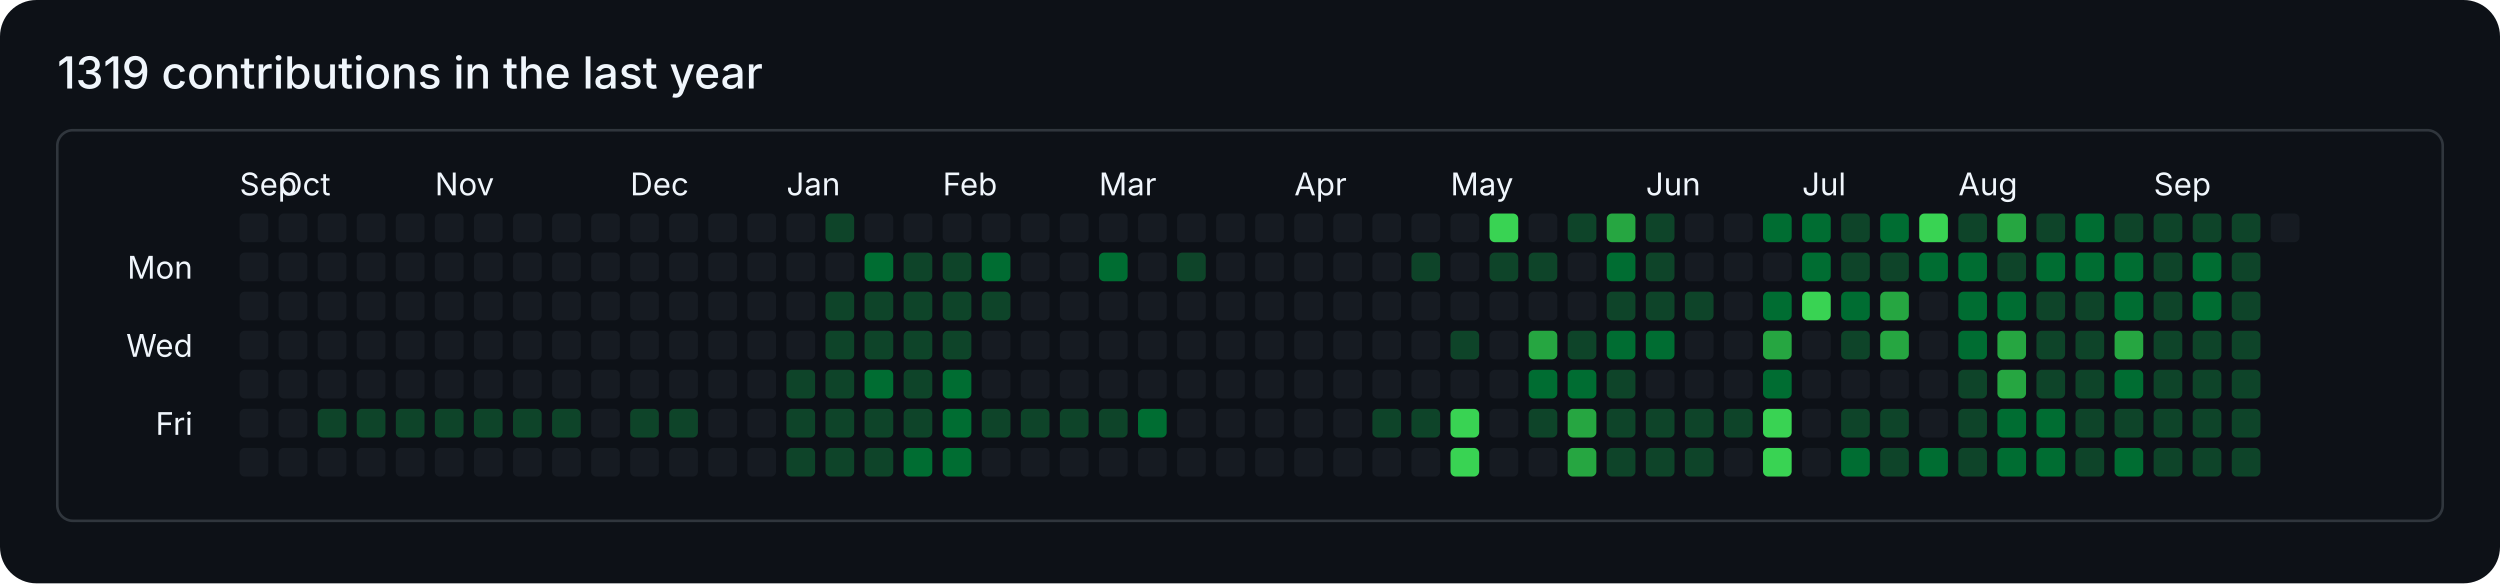
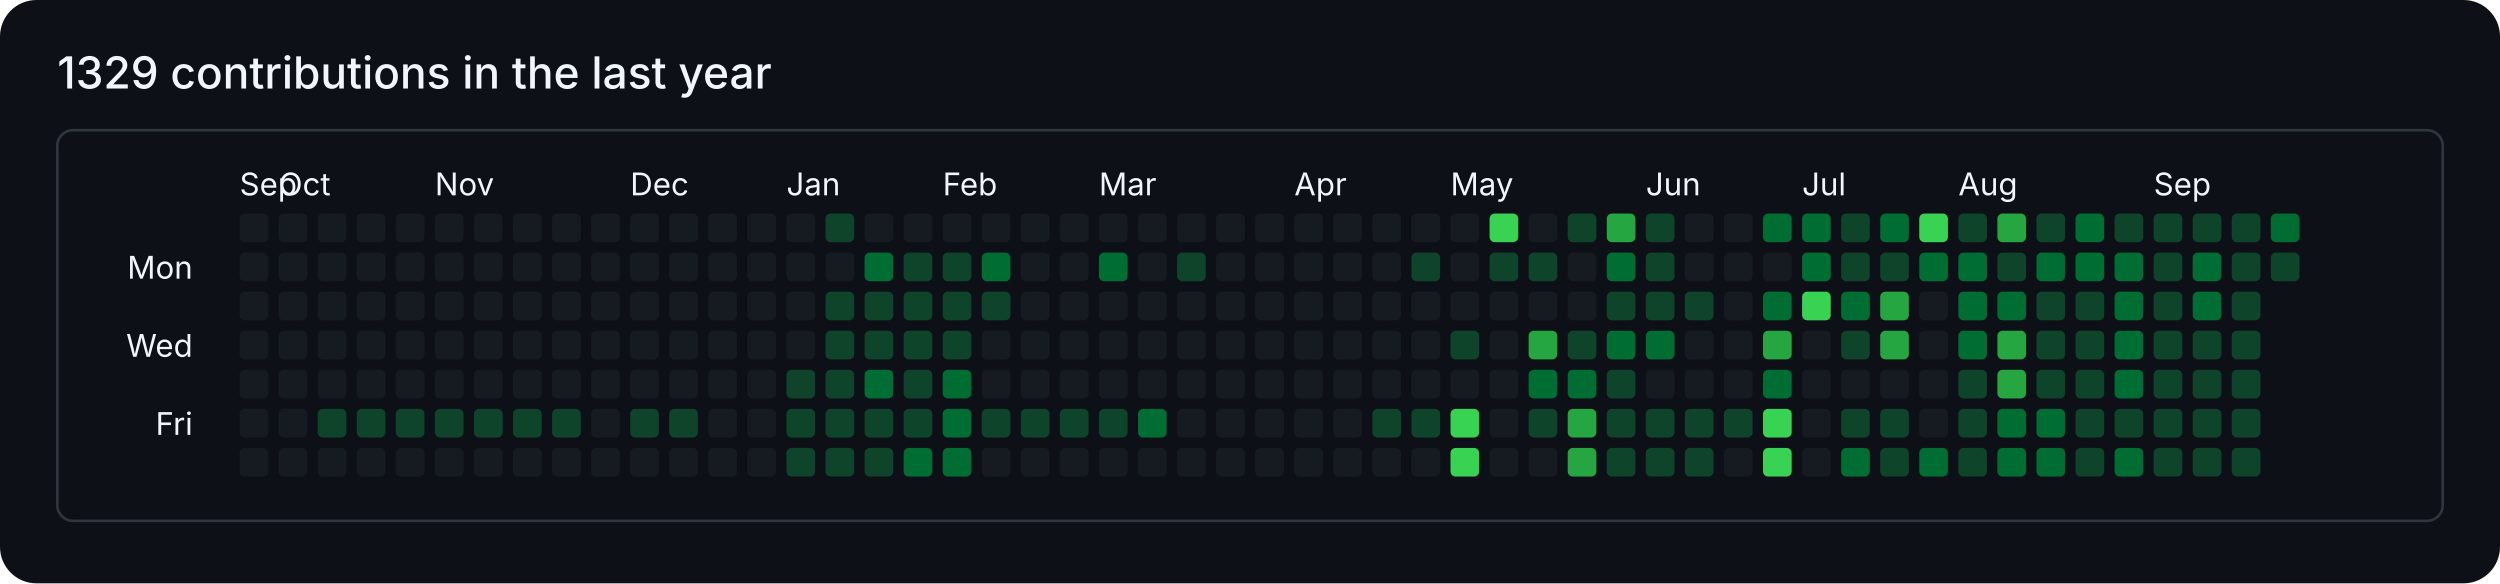
<svg xmlns="http://www.w3.org/2000/svg" width="1200" height="280" viewBox="0 0 960 224" fill="none" role="img" aria-label="AleksZyro GitHub contribution calendar">
  <style>
    .title { font: 500 17px -apple-system, BlinkMacSystemFont, 'Segoe UI', sans-serif; fill: #f0f6fc; }
    .month-label, .weekday-label, .legend, .hint { font: 400 12px -apple-system, BlinkMacSystemFont, 'Segoe UI', sans-serif; fill: #f0f6fc; }
    .hint, .legend-muted { fill: #8b949e; }
    .day-cell { shape-rendering: geometricPrecision; }
  </style>
  <rect width="960" height="224" rx="14" fill="#0d1117" />
-   <text x="22" y="34" class="title">1319 contributions in the last year</text>
+   <text x="22" y="34" class="title">1329 contributions in the last year</text>
  <rect x="22" y="50" width="916" height="150" rx="6" fill="none" stroke="#30363d" />
  <text x="92" y="75" class="month-label">Sep</text>
  <text x="107" y="75" class="month-label">Oct</text>
  <text x="167" y="75" class="month-label">Nov</text>
  <text x="242" y="75" class="month-label">Dec</text>
  <text x="302" y="75" class="month-label">Jan</text>
  <text x="362" y="75" class="month-label">Feb</text>
  <text x="422" y="75" class="month-label">Mar</text>
  <text x="497" y="75" class="month-label">Apr</text>
  <text x="557" y="75" class="month-label">May</text>
  <text x="632" y="75" class="month-label">Jun</text>
  <text x="692" y="75" class="month-label">Jul</text>
  <text x="752" y="75" class="month-label">Aug</text>
  <text x="827" y="75" class="month-label">Sep</text>
  <text x="74" y="107" class="weekday-label" text-anchor="end">Mon</text>
  <text x="74" y="137" class="weekday-label" text-anchor="end">Wed</text>
  <text x="74" y="167" class="weekday-label" text-anchor="end">Fri</text>
  <rect class="day-cell" x="92" y="82" width="11" height="11" rx="2" fill="#161b22" />
  <rect class="day-cell" x="92" y="97" width="11" height="11" rx="2" fill="#161b22" />
  <rect class="day-cell" x="92" y="112" width="11" height="11" rx="2" fill="#161b22" />
  <rect class="day-cell" x="92" y="127" width="11" height="11" rx="2" fill="#161b22" />
  <rect class="day-cell" x="92" y="142" width="11" height="11" rx="2" fill="#161b22" />
  <rect class="day-cell" x="92" y="157" width="11" height="11" rx="2" fill="#161b22" />
  <rect class="day-cell" x="92" y="172" width="11" height="11" rx="2" fill="#161b22" />
  <rect class="day-cell" x="107" y="82" width="11" height="11" rx="2" fill="#161b22" />
  <rect class="day-cell" x="107" y="97" width="11" height="11" rx="2" fill="#161b22" />
  <rect class="day-cell" x="107" y="112" width="11" height="11" rx="2" fill="#161b22" />
  <rect class="day-cell" x="107" y="127" width="11" height="11" rx="2" fill="#161b22" />
  <rect class="day-cell" x="107" y="142" width="11" height="11" rx="2" fill="#161b22" />
  <rect class="day-cell" x="107" y="157" width="11" height="11" rx="2" fill="#161b22" />
  <rect class="day-cell" x="107" y="172" width="11" height="11" rx="2" fill="#161b22" />
  <rect class="day-cell" x="122" y="82" width="11" height="11" rx="2" fill="#161b22" />
  <rect class="day-cell" x="122" y="97" width="11" height="11" rx="2" fill="#161b22" />
  <rect class="day-cell" x="122" y="112" width="11" height="11" rx="2" fill="#161b22" />
  <rect class="day-cell" x="122" y="127" width="11" height="11" rx="2" fill="#161b22" />
  <rect class="day-cell" x="122" y="142" width="11" height="11" rx="2" fill="#161b22" />
  <rect class="day-cell" x="122" y="157" width="11" height="11" rx="2" fill="#0e4429" />
  <rect class="day-cell" x="122" y="172" width="11" height="11" rx="2" fill="#161b22" />
  <rect class="day-cell" x="137" y="82" width="11" height="11" rx="2" fill="#161b22" />
  <rect class="day-cell" x="137" y="97" width="11" height="11" rx="2" fill="#161b22" />
  <rect class="day-cell" x="137" y="112" width="11" height="11" rx="2" fill="#161b22" />
  <rect class="day-cell" x="137" y="127" width="11" height="11" rx="2" fill="#161b22" />
  <rect class="day-cell" x="137" y="142" width="11" height="11" rx="2" fill="#161b22" />
  <rect class="day-cell" x="137" y="157" width="11" height="11" rx="2" fill="#0e4429" />
  <rect class="day-cell" x="137" y="172" width="11" height="11" rx="2" fill="#161b22" />
  <rect class="day-cell" x="152" y="82" width="11" height="11" rx="2" fill="#161b22" />
  <rect class="day-cell" x="152" y="97" width="11" height="11" rx="2" fill="#161b22" />
  <rect class="day-cell" x="152" y="112" width="11" height="11" rx="2" fill="#161b22" />
  <rect class="day-cell" x="152" y="127" width="11" height="11" rx="2" fill="#161b22" />
  <rect class="day-cell" x="152" y="142" width="11" height="11" rx="2" fill="#161b22" />
  <rect class="day-cell" x="152" y="157" width="11" height="11" rx="2" fill="#0e4429" />
  <rect class="day-cell" x="152" y="172" width="11" height="11" rx="2" fill="#161b22" />
  <rect class="day-cell" x="167" y="82" width="11" height="11" rx="2" fill="#161b22" />
  <rect class="day-cell" x="167" y="97" width="11" height="11" rx="2" fill="#161b22" />
  <rect class="day-cell" x="167" y="112" width="11" height="11" rx="2" fill="#161b22" />
  <rect class="day-cell" x="167" y="127" width="11" height="11" rx="2" fill="#161b22" />
  <rect class="day-cell" x="167" y="142" width="11" height="11" rx="2" fill="#161b22" />
  <rect class="day-cell" x="167" y="157" width="11" height="11" rx="2" fill="#0e4429" />
  <rect class="day-cell" x="167" y="172" width="11" height="11" rx="2" fill="#161b22" />
  <rect class="day-cell" x="182" y="82" width="11" height="11" rx="2" fill="#161b22" />
  <rect class="day-cell" x="182" y="97" width="11" height="11" rx="2" fill="#161b22" />
  <rect class="day-cell" x="182" y="112" width="11" height="11" rx="2" fill="#161b22" />
  <rect class="day-cell" x="182" y="127" width="11" height="11" rx="2" fill="#161b22" />
  <rect class="day-cell" x="182" y="142" width="11" height="11" rx="2" fill="#161b22" />
  <rect class="day-cell" x="182" y="157" width="11" height="11" rx="2" fill="#0e4429" />
  <rect class="day-cell" x="182" y="172" width="11" height="11" rx="2" fill="#161b22" />
  <rect class="day-cell" x="197" y="82" width="11" height="11" rx="2" fill="#161b22" />
  <rect class="day-cell" x="197" y="97" width="11" height="11" rx="2" fill="#161b22" />
  <rect class="day-cell" x="197" y="112" width="11" height="11" rx="2" fill="#161b22" />
  <rect class="day-cell" x="197" y="127" width="11" height="11" rx="2" fill="#161b22" />
  <rect class="day-cell" x="197" y="142" width="11" height="11" rx="2" fill="#161b22" />
  <rect class="day-cell" x="197" y="157" width="11" height="11" rx="2" fill="#0e4429" />
  <rect class="day-cell" x="197" y="172" width="11" height="11" rx="2" fill="#161b22" />
  <rect class="day-cell" x="212" y="82" width="11" height="11" rx="2" fill="#161b22" />
  <rect class="day-cell" x="212" y="97" width="11" height="11" rx="2" fill="#161b22" />
  <rect class="day-cell" x="212" y="112" width="11" height="11" rx="2" fill="#161b22" />
  <rect class="day-cell" x="212" y="127" width="11" height="11" rx="2" fill="#161b22" />
  <rect class="day-cell" x="212" y="142" width="11" height="11" rx="2" fill="#161b22" />
  <rect class="day-cell" x="212" y="157" width="11" height="11" rx="2" fill="#0e4429" />
  <rect class="day-cell" x="212" y="172" width="11" height="11" rx="2" fill="#161b22" />
  <rect class="day-cell" x="227" y="82" width="11" height="11" rx="2" fill="#161b22" />
  <rect class="day-cell" x="227" y="97" width="11" height="11" rx="2" fill="#161b22" />
  <rect class="day-cell" x="227" y="112" width="11" height="11" rx="2" fill="#161b22" />
  <rect class="day-cell" x="227" y="127" width="11" height="11" rx="2" fill="#161b22" />
  <rect class="day-cell" x="227" y="142" width="11" height="11" rx="2" fill="#161b22" />
  <rect class="day-cell" x="227" y="157" width="11" height="11" rx="2" fill="#161b22" />
  <rect class="day-cell" x="227" y="172" width="11" height="11" rx="2" fill="#161b22" />
  <rect class="day-cell" x="242" y="82" width="11" height="11" rx="2" fill="#161b22" />
  <rect class="day-cell" x="242" y="97" width="11" height="11" rx="2" fill="#161b22" />
  <rect class="day-cell" x="242" y="112" width="11" height="11" rx="2" fill="#161b22" />
  <rect class="day-cell" x="242" y="127" width="11" height="11" rx="2" fill="#161b22" />
  <rect class="day-cell" x="242" y="142" width="11" height="11" rx="2" fill="#161b22" />
  <rect class="day-cell" x="242" y="157" width="11" height="11" rx="2" fill="#0e4429" />
  <rect class="day-cell" x="242" y="172" width="11" height="11" rx="2" fill="#161b22" />
  <rect class="day-cell" x="257" y="82" width="11" height="11" rx="2" fill="#161b22" />
  <rect class="day-cell" x="257" y="97" width="11" height="11" rx="2" fill="#161b22" />
  <rect class="day-cell" x="257" y="112" width="11" height="11" rx="2" fill="#161b22" />
  <rect class="day-cell" x="257" y="127" width="11" height="11" rx="2" fill="#161b22" />
  <rect class="day-cell" x="257" y="142" width="11" height="11" rx="2" fill="#161b22" />
  <rect class="day-cell" x="257" y="157" width="11" height="11" rx="2" fill="#0e4429" />
  <rect class="day-cell" x="257" y="172" width="11" height="11" rx="2" fill="#161b22" />
  <rect class="day-cell" x="272" y="82" width="11" height="11" rx="2" fill="#161b22" />
  <rect class="day-cell" x="272" y="97" width="11" height="11" rx="2" fill="#161b22" />
  <rect class="day-cell" x="272" y="112" width="11" height="11" rx="2" fill="#161b22" />
  <rect class="day-cell" x="272" y="127" width="11" height="11" rx="2" fill="#161b22" />
  <rect class="day-cell" x="272" y="142" width="11" height="11" rx="2" fill="#161b22" />
  <rect class="day-cell" x="272" y="157" width="11" height="11" rx="2" fill="#161b22" />
  <rect class="day-cell" x="272" y="172" width="11" height="11" rx="2" fill="#161b22" />
  <rect class="day-cell" x="287" y="82" width="11" height="11" rx="2" fill="#161b22" />
  <rect class="day-cell" x="287" y="97" width="11" height="11" rx="2" fill="#161b22" />
  <rect class="day-cell" x="287" y="112" width="11" height="11" rx="2" fill="#161b22" />
  <rect class="day-cell" x="287" y="127" width="11" height="11" rx="2" fill="#161b22" />
  <rect class="day-cell" x="287" y="142" width="11" height="11" rx="2" fill="#161b22" />
  <rect class="day-cell" x="287" y="157" width="11" height="11" rx="2" fill="#161b22" />
  <rect class="day-cell" x="287" y="172" width="11" height="11" rx="2" fill="#161b22" />
  <rect class="day-cell" x="302" y="82" width="11" height="11" rx="2" fill="#161b22" />
  <rect class="day-cell" x="302" y="97" width="11" height="11" rx="2" fill="#161b22" />
  <rect class="day-cell" x="302" y="112" width="11" height="11" rx="2" fill="#161b22" />
  <rect class="day-cell" x="302" y="127" width="11" height="11" rx="2" fill="#161b22" />
  <rect class="day-cell" x="302" y="142" width="11" height="11" rx="2" fill="#0e4429" />
  <rect class="day-cell" x="302" y="157" width="11" height="11" rx="2" fill="#0e4429" />
  <rect class="day-cell" x="302" y="172" width="11" height="11" rx="2" fill="#0e4429" />
  <rect class="day-cell" x="317" y="82" width="11" height="11" rx="2" fill="#0e4429" />
  <rect class="day-cell" x="317" y="97" width="11" height="11" rx="2" fill="#161b22" />
  <rect class="day-cell" x="317" y="112" width="11" height="11" rx="2" fill="#0e4429" />
  <rect class="day-cell" x="317" y="127" width="11" height="11" rx="2" fill="#0e4429" />
  <rect class="day-cell" x="317" y="142" width="11" height="11" rx="2" fill="#0e4429" />
  <rect class="day-cell" x="317" y="157" width="11" height="11" rx="2" fill="#0e4429" />
  <rect class="day-cell" x="317" y="172" width="11" height="11" rx="2" fill="#0e4429" />
  <rect class="day-cell" x="332" y="82" width="11" height="11" rx="2" fill="#161b22" />
  <rect class="day-cell" x="332" y="97" width="11" height="11" rx="2" fill="#006d32" />
  <rect class="day-cell" x="332" y="112" width="11" height="11" rx="2" fill="#0e4429" />
  <rect class="day-cell" x="332" y="127" width="11" height="11" rx="2" fill="#0e4429" />
  <rect class="day-cell" x="332" y="142" width="11" height="11" rx="2" fill="#006d32" />
  <rect class="day-cell" x="332" y="157" width="11" height="11" rx="2" fill="#0e4429" />
  <rect class="day-cell" x="332" y="172" width="11" height="11" rx="2" fill="#0e4429" />
  <rect class="day-cell" x="347" y="82" width="11" height="11" rx="2" fill="#161b22" />
  <rect class="day-cell" x="347" y="97" width="11" height="11" rx="2" fill="#0e4429" />
  <rect class="day-cell" x="347" y="112" width="11" height="11" rx="2" fill="#0e4429" />
  <rect class="day-cell" x="347" y="127" width="11" height="11" rx="2" fill="#0e4429" />
  <rect class="day-cell" x="347" y="142" width="11" height="11" rx="2" fill="#0e4429" />
  <rect class="day-cell" x="347" y="157" width="11" height="11" rx="2" fill="#0e4429" />
  <rect class="day-cell" x="347" y="172" width="11" height="11" rx="2" fill="#006d32" />
  <rect class="day-cell" x="362" y="82" width="11" height="11" rx="2" fill="#161b22" />
  <rect class="day-cell" x="362" y="97" width="11" height="11" rx="2" fill="#0e4429" />
  <rect class="day-cell" x="362" y="112" width="11" height="11" rx="2" fill="#0e4429" />
  <rect class="day-cell" x="362" y="127" width="11" height="11" rx="2" fill="#0e4429" />
  <rect class="day-cell" x="362" y="142" width="11" height="11" rx="2" fill="#006d32" />
  <rect class="day-cell" x="362" y="157" width="11" height="11" rx="2" fill="#006d32" />
  <rect class="day-cell" x="362" y="172" width="11" height="11" rx="2" fill="#006d32" />
  <rect class="day-cell" x="377" y="82" width="11" height="11" rx="2" fill="#161b22" />
  <rect class="day-cell" x="377" y="97" width="11" height="11" rx="2" fill="#006d32" />
  <rect class="day-cell" x="377" y="112" width="11" height="11" rx="2" fill="#0e4429" />
  <rect class="day-cell" x="377" y="127" width="11" height="11" rx="2" fill="#161b22" />
  <rect class="day-cell" x="377" y="142" width="11" height="11" rx="2" fill="#161b22" />
  <rect class="day-cell" x="377" y="157" width="11" height="11" rx="2" fill="#0e4429" />
  <rect class="day-cell" x="377" y="172" width="11" height="11" rx="2" fill="#161b22" />
  <rect class="day-cell" x="392" y="82" width="11" height="11" rx="2" fill="#161b22" />
  <rect class="day-cell" x="392" y="97" width="11" height="11" rx="2" fill="#161b22" />
  <rect class="day-cell" x="392" y="112" width="11" height="11" rx="2" fill="#161b22" />
  <rect class="day-cell" x="392" y="127" width="11" height="11" rx="2" fill="#161b22" />
  <rect class="day-cell" x="392" y="142" width="11" height="11" rx="2" fill="#161b22" />
  <rect class="day-cell" x="392" y="157" width="11" height="11" rx="2" fill="#0e4429" />
  <rect class="day-cell" x="392" y="172" width="11" height="11" rx="2" fill="#161b22" />
  <rect class="day-cell" x="407" y="82" width="11" height="11" rx="2" fill="#161b22" />
  <rect class="day-cell" x="407" y="97" width="11" height="11" rx="2" fill="#161b22" />
  <rect class="day-cell" x="407" y="112" width="11" height="11" rx="2" fill="#161b22" />
  <rect class="day-cell" x="407" y="127" width="11" height="11" rx="2" fill="#161b22" />
  <rect class="day-cell" x="407" y="142" width="11" height="11" rx="2" fill="#161b22" />
  <rect class="day-cell" x="407" y="157" width="11" height="11" rx="2" fill="#0e4429" />
  <rect class="day-cell" x="407" y="172" width="11" height="11" rx="2" fill="#161b22" />
  <rect class="day-cell" x="422" y="82" width="11" height="11" rx="2" fill="#161b22" />
  <rect class="day-cell" x="422" y="97" width="11" height="11" rx="2" fill="#006d32" />
  <rect class="day-cell" x="422" y="112" width="11" height="11" rx="2" fill="#161b22" />
  <rect class="day-cell" x="422" y="127" width="11" height="11" rx="2" fill="#161b22" />
  <rect class="day-cell" x="422" y="142" width="11" height="11" rx="2" fill="#161b22" />
  <rect class="day-cell" x="422" y="157" width="11" height="11" rx="2" fill="#0e4429" />
  <rect class="day-cell" x="422" y="172" width="11" height="11" rx="2" fill="#161b22" />
  <rect class="day-cell" x="437" y="82" width="11" height="11" rx="2" fill="#161b22" />
  <rect class="day-cell" x="437" y="97" width="11" height="11" rx="2" fill="#161b22" />
  <rect class="day-cell" x="437" y="112" width="11" height="11" rx="2" fill="#161b22" />
  <rect class="day-cell" x="437" y="127" width="11" height="11" rx="2" fill="#161b22" />
  <rect class="day-cell" x="437" y="142" width="11" height="11" rx="2" fill="#161b22" />
  <rect class="day-cell" x="437" y="157" width="11" height="11" rx="2" fill="#006d32" />
  <rect class="day-cell" x="437" y="172" width="11" height="11" rx="2" fill="#161b22" />
  <rect class="day-cell" x="452" y="82" width="11" height="11" rx="2" fill="#161b22" />
  <rect class="day-cell" x="452" y="97" width="11" height="11" rx="2" fill="#0e4429" />
  <rect class="day-cell" x="452" y="112" width="11" height="11" rx="2" fill="#161b22" />
  <rect class="day-cell" x="452" y="127" width="11" height="11" rx="2" fill="#161b22" />
  <rect class="day-cell" x="452" y="142" width="11" height="11" rx="2" fill="#161b22" />
  <rect class="day-cell" x="452" y="157" width="11" height="11" rx="2" fill="#161b22" />
  <rect class="day-cell" x="452" y="172" width="11" height="11" rx="2" fill="#161b22" />
  <rect class="day-cell" x="467" y="82" width="11" height="11" rx="2" fill="#161b22" />
  <rect class="day-cell" x="467" y="97" width="11" height="11" rx="2" fill="#161b22" />
  <rect class="day-cell" x="467" y="112" width="11" height="11" rx="2" fill="#161b22" />
  <rect class="day-cell" x="467" y="127" width="11" height="11" rx="2" fill="#161b22" />
  <rect class="day-cell" x="467" y="142" width="11" height="11" rx="2" fill="#161b22" />
  <rect class="day-cell" x="467" y="157" width="11" height="11" rx="2" fill="#161b22" />
  <rect class="day-cell" x="467" y="172" width="11" height="11" rx="2" fill="#161b22" />
  <rect class="day-cell" x="482" y="82" width="11" height="11" rx="2" fill="#161b22" />
  <rect class="day-cell" x="482" y="97" width="11" height="11" rx="2" fill="#161b22" />
  <rect class="day-cell" x="482" y="112" width="11" height="11" rx="2" fill="#161b22" />
  <rect class="day-cell" x="482" y="127" width="11" height="11" rx="2" fill="#161b22" />
  <rect class="day-cell" x="482" y="142" width="11" height="11" rx="2" fill="#161b22" />
  <rect class="day-cell" x="482" y="157" width="11" height="11" rx="2" fill="#161b22" />
  <rect class="day-cell" x="482" y="172" width="11" height="11" rx="2" fill="#161b22" />
  <rect class="day-cell" x="497" y="82" width="11" height="11" rx="2" fill="#161b22" />
  <rect class="day-cell" x="497" y="97" width="11" height="11" rx="2" fill="#161b22" />
  <rect class="day-cell" x="497" y="112" width="11" height="11" rx="2" fill="#161b22" />
  <rect class="day-cell" x="497" y="127" width="11" height="11" rx="2" fill="#161b22" />
  <rect class="day-cell" x="497" y="142" width="11" height="11" rx="2" fill="#161b22" />
  <rect class="day-cell" x="497" y="157" width="11" height="11" rx="2" fill="#161b22" />
  <rect class="day-cell" x="497" y="172" width="11" height="11" rx="2" fill="#161b22" />
  <rect class="day-cell" x="512" y="82" width="11" height="11" rx="2" fill="#161b22" />
  <rect class="day-cell" x="512" y="97" width="11" height="11" rx="2" fill="#161b22" />
  <rect class="day-cell" x="512" y="112" width="11" height="11" rx="2" fill="#161b22" />
  <rect class="day-cell" x="512" y="127" width="11" height="11" rx="2" fill="#161b22" />
  <rect class="day-cell" x="512" y="142" width="11" height="11" rx="2" fill="#161b22" />
  <rect class="day-cell" x="512" y="157" width="11" height="11" rx="2" fill="#161b22" />
  <rect class="day-cell" x="512" y="172" width="11" height="11" rx="2" fill="#161b22" />
  <rect class="day-cell" x="527" y="82" width="11" height="11" rx="2" fill="#161b22" />
  <rect class="day-cell" x="527" y="97" width="11" height="11" rx="2" fill="#161b22" />
  <rect class="day-cell" x="527" y="112" width="11" height="11" rx="2" fill="#161b22" />
  <rect class="day-cell" x="527" y="127" width="11" height="11" rx="2" fill="#161b22" />
  <rect class="day-cell" x="527" y="142" width="11" height="11" rx="2" fill="#161b22" />
  <rect class="day-cell" x="527" y="157" width="11" height="11" rx="2" fill="#0e4429" />
  <rect class="day-cell" x="527" y="172" width="11" height="11" rx="2" fill="#161b22" />
  <rect class="day-cell" x="542" y="82" width="11" height="11" rx="2" fill="#161b22" />
  <rect class="day-cell" x="542" y="97" width="11" height="11" rx="2" fill="#0e4429" />
  <rect class="day-cell" x="542" y="112" width="11" height="11" rx="2" fill="#161b22" />
  <rect class="day-cell" x="542" y="127" width="11" height="11" rx="2" fill="#161b22" />
  <rect class="day-cell" x="542" y="142" width="11" height="11" rx="2" fill="#161b22" />
  <rect class="day-cell" x="542" y="157" width="11" height="11" rx="2" fill="#0e4429" />
  <rect class="day-cell" x="542" y="172" width="11" height="11" rx="2" fill="#161b22" />
  <rect class="day-cell" x="557" y="82" width="11" height="11" rx="2" fill="#161b22" />
  <rect class="day-cell" x="557" y="97" width="11" height="11" rx="2" fill="#161b22" />
  <rect class="day-cell" x="557" y="112" width="11" height="11" rx="2" fill="#161b22" />
  <rect class="day-cell" x="557" y="127" width="11" height="11" rx="2" fill="#0e4429" />
  <rect class="day-cell" x="557" y="142" width="11" height="11" rx="2" fill="#161b22" />
  <rect class="day-cell" x="557" y="157" width="11" height="11" rx="2" fill="#39d353" />
  <rect class="day-cell" x="557" y="172" width="11" height="11" rx="2" fill="#39d353" />
  <rect class="day-cell" x="572" y="82" width="11" height="11" rx="2" fill="#39d353" />
  <rect class="day-cell" x="572" y="97" width="11" height="11" rx="2" fill="#0e4429" />
  <rect class="day-cell" x="572" y="112" width="11" height="11" rx="2" fill="#161b22" />
  <rect class="day-cell" x="572" y="127" width="11" height="11" rx="2" fill="#161b22" />
  <rect class="day-cell" x="572" y="142" width="11" height="11" rx="2" fill="#161b22" />
  <rect class="day-cell" x="572" y="157" width="11" height="11" rx="2" fill="#161b22" />
  <rect class="day-cell" x="572" y="172" width="11" height="11" rx="2" fill="#161b22" />
  <rect class="day-cell" x="587" y="82" width="11" height="11" rx="2" fill="#161b22" />
  <rect class="day-cell" x="587" y="97" width="11" height="11" rx="2" fill="#0e4429" />
  <rect class="day-cell" x="587" y="112" width="11" height="11" rx="2" fill="#161b22" />
  <rect class="day-cell" x="587" y="127" width="11" height="11" rx="2" fill="#26a641" />
  <rect class="day-cell" x="587" y="142" width="11" height="11" rx="2" fill="#006d32" />
  <rect class="day-cell" x="587" y="157" width="11" height="11" rx="2" fill="#0e4429" />
  <rect class="day-cell" x="587" y="172" width="11" height="11" rx="2" fill="#161b22" />
  <rect class="day-cell" x="602" y="82" width="11" height="11" rx="2" fill="#0e4429" />
  <rect class="day-cell" x="602" y="97" width="11" height="11" rx="2" fill="#161b22" />
  <rect class="day-cell" x="602" y="112" width="11" height="11" rx="2" fill="#161b22" />
  <rect class="day-cell" x="602" y="127" width="11" height="11" rx="2" fill="#0e4429" />
  <rect class="day-cell" x="602" y="142" width="11" height="11" rx="2" fill="#006d32" />
  <rect class="day-cell" x="602" y="157" width="11" height="11" rx="2" fill="#26a641" />
  <rect class="day-cell" x="602" y="172" width="11" height="11" rx="2" fill="#26a641" />
  <rect class="day-cell" x="617" y="82" width="11" height="11" rx="2" fill="#26a641" />
  <rect class="day-cell" x="617" y="97" width="11" height="11" rx="2" fill="#006d32" />
  <rect class="day-cell" x="617" y="112" width="11" height="11" rx="2" fill="#0e4429" />
  <rect class="day-cell" x="617" y="127" width="11" height="11" rx="2" fill="#006d32" />
  <rect class="day-cell" x="617" y="142" width="11" height="11" rx="2" fill="#0e4429" />
  <rect class="day-cell" x="617" y="157" width="11" height="11" rx="2" fill="#0e4429" />
  <rect class="day-cell" x="617" y="172" width="11" height="11" rx="2" fill="#0e4429" />
  <rect class="day-cell" x="632" y="82" width="11" height="11" rx="2" fill="#0e4429" />
  <rect class="day-cell" x="632" y="97" width="11" height="11" rx="2" fill="#0e4429" />
  <rect class="day-cell" x="632" y="112" width="11" height="11" rx="2" fill="#0e4429" />
  <rect class="day-cell" x="632" y="127" width="11" height="11" rx="2" fill="#006d32" />
  <rect class="day-cell" x="632" y="142" width="11" height="11" rx="2" fill="#161b22" />
  <rect class="day-cell" x="632" y="157" width="11" height="11" rx="2" fill="#0e4429" />
  <rect class="day-cell" x="632" y="172" width="11" height="11" rx="2" fill="#0e4429" />
  <rect class="day-cell" x="647" y="82" width="11" height="11" rx="2" fill="#161b22" />
  <rect class="day-cell" x="647" y="97" width="11" height="11" rx="2" fill="#161b22" />
  <rect class="day-cell" x="647" y="112" width="11" height="11" rx="2" fill="#0e4429" />
  <rect class="day-cell" x="647" y="127" width="11" height="11" rx="2" fill="#161b22" />
  <rect class="day-cell" x="647" y="142" width="11" height="11" rx="2" fill="#161b22" />
  <rect class="day-cell" x="647" y="157" width="11" height="11" rx="2" fill="#0e4429" />
  <rect class="day-cell" x="647" y="172" width="11" height="11" rx="2" fill="#0e4429" />
  <rect class="day-cell" x="662" y="82" width="11" height="11" rx="2" fill="#161b22" />
  <rect class="day-cell" x="662" y="97" width="11" height="11" rx="2" fill="#161b22" />
  <rect class="day-cell" x="662" y="112" width="11" height="11" rx="2" fill="#161b22" />
  <rect class="day-cell" x="662" y="127" width="11" height="11" rx="2" fill="#161b22" />
  <rect class="day-cell" x="662" y="142" width="11" height="11" rx="2" fill="#161b22" />
  <rect class="day-cell" x="662" y="157" width="11" height="11" rx="2" fill="#0e4429" />
  <rect class="day-cell" x="662" y="172" width="11" height="11" rx="2" fill="#161b22" />
  <rect class="day-cell" x="677" y="82" width="11" height="11" rx="2" fill="#006d32" />
  <rect class="day-cell" x="677" y="97" width="11" height="11" rx="2" fill="#161b22" />
  <rect class="day-cell" x="677" y="112" width="11" height="11" rx="2" fill="#006d32" />
  <rect class="day-cell" x="677" y="127" width="11" height="11" rx="2" fill="#26a641" />
  <rect class="day-cell" x="677" y="142" width="11" height="11" rx="2" fill="#006d32" />
  <rect class="day-cell" x="677" y="157" width="11" height="11" rx="2" fill="#39d353" />
  <rect class="day-cell" x="677" y="172" width="11" height="11" rx="2" fill="#39d353" />
  <rect class="day-cell" x="692" y="82" width="11" height="11" rx="2" fill="#006d32" />
  <rect class="day-cell" x="692" y="97" width="11" height="11" rx="2" fill="#006d32" />
  <rect class="day-cell" x="692" y="112" width="11" height="11" rx="2" fill="#39d353" />
  <rect class="day-cell" x="692" y="127" width="11" height="11" rx="2" fill="#161b22" />
  <rect class="day-cell" x="692" y="142" width="11" height="11" rx="2" fill="#161b22" />
  <rect class="day-cell" x="692" y="157" width="11" height="11" rx="2" fill="#161b22" />
  <rect class="day-cell" x="692" y="172" width="11" height="11" rx="2" fill="#161b22" />
  <rect class="day-cell" x="707" y="82" width="11" height="11" rx="2" fill="#0e4429" />
  <rect class="day-cell" x="707" y="97" width="11" height="11" rx="2" fill="#0e4429" />
  <rect class="day-cell" x="707" y="112" width="11" height="11" rx="2" fill="#006d32" />
  <rect class="day-cell" x="707" y="127" width="11" height="11" rx="2" fill="#0e4429" />
  <rect class="day-cell" x="707" y="142" width="11" height="11" rx="2" fill="#161b22" />
  <rect class="day-cell" x="707" y="157" width="11" height="11" rx="2" fill="#0e4429" />
  <rect class="day-cell" x="707" y="172" width="11" height="11" rx="2" fill="#006d32" />
  <rect class="day-cell" x="722" y="82" width="11" height="11" rx="2" fill="#006d32" />
  <rect class="day-cell" x="722" y="97" width="11" height="11" rx="2" fill="#0e4429" />
  <rect class="day-cell" x="722" y="112" width="11" height="11" rx="2" fill="#26a641" />
  <rect class="day-cell" x="722" y="127" width="11" height="11" rx="2" fill="#26a641" />
  <rect class="day-cell" x="722" y="142" width="11" height="11" rx="2" fill="#161b22" />
  <rect class="day-cell" x="722" y="157" width="11" height="11" rx="2" fill="#0e4429" />
  <rect class="day-cell" x="722" y="172" width="11" height="11" rx="2" fill="#0e4429" />
  <rect class="day-cell" x="737" y="82" width="11" height="11" rx="2" fill="#39d353" />
  <rect class="day-cell" x="737" y="97" width="11" height="11" rx="2" fill="#006d32" />
  <rect class="day-cell" x="737" y="112" width="11" height="11" rx="2" fill="#161b22" />
  <rect class="day-cell" x="737" y="127" width="11" height="11" rx="2" fill="#161b22" />
  <rect class="day-cell" x="737" y="142" width="11" height="11" rx="2" fill="#161b22" />
  <rect class="day-cell" x="737" y="157" width="11" height="11" rx="2" fill="#161b22" />
  <rect class="day-cell" x="737" y="172" width="11" height="11" rx="2" fill="#006d32" />
  <rect class="day-cell" x="752" y="82" width="11" height="11" rx="2" fill="#0e4429" />
  <rect class="day-cell" x="752" y="97" width="11" height="11" rx="2" fill="#006d32" />
  <rect class="day-cell" x="752" y="112" width="11" height="11" rx="2" fill="#006d32" />
  <rect class="day-cell" x="752" y="127" width="11" height="11" rx="2" fill="#006d32" />
  <rect class="day-cell" x="752" y="142" width="11" height="11" rx="2" fill="#0e4429" />
  <rect class="day-cell" x="752" y="157" width="11" height="11" rx="2" fill="#0e4429" />
  <rect class="day-cell" x="752" y="172" width="11" height="11" rx="2" fill="#0e4429" />
  <rect class="day-cell" x="767" y="82" width="11" height="11" rx="2" fill="#26a641" />
  <rect class="day-cell" x="767" y="97" width="11" height="11" rx="2" fill="#0e4429" />
  <rect class="day-cell" x="767" y="112" width="11" height="11" rx="2" fill="#006d32" />
  <rect class="day-cell" x="767" y="127" width="11" height="11" rx="2" fill="#26a641" />
  <rect class="day-cell" x="767" y="142" width="11" height="11" rx="2" fill="#26a641" />
  <rect class="day-cell" x="767" y="157" width="11" height="11" rx="2" fill="#006d32" />
  <rect class="day-cell" x="767" y="172" width="11" height="11" rx="2" fill="#006d32" />
  <rect class="day-cell" x="782" y="82" width="11" height="11" rx="2" fill="#0e4429" />
  <rect class="day-cell" x="782" y="97" width="11" height="11" rx="2" fill="#006d32" />
  <rect class="day-cell" x="782" y="112" width="11" height="11" rx="2" fill="#0e4429" />
  <rect class="day-cell" x="782" y="127" width="11" height="11" rx="2" fill="#0e4429" />
  <rect class="day-cell" x="782" y="142" width="11" height="11" rx="2" fill="#0e4429" />
  <rect class="day-cell" x="782" y="157" width="11" height="11" rx="2" fill="#006d32" />
  <rect class="day-cell" x="782" y="172" width="11" height="11" rx="2" fill="#006d32" />
  <rect class="day-cell" x="797" y="82" width="11" height="11" rx="2" fill="#006d32" />
  <rect class="day-cell" x="797" y="97" width="11" height="11" rx="2" fill="#006d32" />
  <rect class="day-cell" x="797" y="112" width="11" height="11" rx="2" fill="#0e4429" />
  <rect class="day-cell" x="797" y="127" width="11" height="11" rx="2" fill="#0e4429" />
  <rect class="day-cell" x="797" y="142" width="11" height="11" rx="2" fill="#0e4429" />
  <rect class="day-cell" x="797" y="157" width="11" height="11" rx="2" fill="#0e4429" />
  <rect class="day-cell" x="797" y="172" width="11" height="11" rx="2" fill="#0e4429" />
  <rect class="day-cell" x="812" y="82" width="11" height="11" rx="2" fill="#0e4429" />
  <rect class="day-cell" x="812" y="97" width="11" height="11" rx="2" fill="#006d32" />
  <rect class="day-cell" x="812" y="112" width="11" height="11" rx="2" fill="#006d32" />
-   <rect class="day-cell" x="812" y="127" width="11" height="11" rx="2" fill="#26a641" />
+   <rect class="day-cell" x="812" y="127" width="11" height="11" rx="2" fill="#006d32" />
  <rect class="day-cell" x="812" y="142" width="11" height="11" rx="2" fill="#006d32" />
  <rect class="day-cell" x="812" y="157" width="11" height="11" rx="2" fill="#0e4429" />
  <rect class="day-cell" x="812" y="172" width="11" height="11" rx="2" fill="#006d32" />
  <rect class="day-cell" x="827" y="82" width="11" height="11" rx="2" fill="#0e4429" />
  <rect class="day-cell" x="827" y="97" width="11" height="11" rx="2" fill="#0e4429" />
  <rect class="day-cell" x="827" y="112" width="11" height="11" rx="2" fill="#0e4429" />
  <rect class="day-cell" x="827" y="127" width="11" height="11" rx="2" fill="#0e4429" />
  <rect class="day-cell" x="827" y="142" width="11" height="11" rx="2" fill="#0e4429" />
  <rect class="day-cell" x="827" y="157" width="11" height="11" rx="2" fill="#0e4429" />
  <rect class="day-cell" x="827" y="172" width="11" height="11" rx="2" fill="#0e4429" />
  <rect class="day-cell" x="842" y="82" width="11" height="11" rx="2" fill="#0e4429" />
  <rect class="day-cell" x="842" y="97" width="11" height="11" rx="2" fill="#006d32" />
  <rect class="day-cell" x="842" y="112" width="11" height="11" rx="2" fill="#006d32" />
  <rect class="day-cell" x="842" y="127" width="11" height="11" rx="2" fill="#0e4429" />
  <rect class="day-cell" x="842" y="142" width="11" height="11" rx="2" fill="#0e4429" />
  <rect class="day-cell" x="842" y="157" width="11" height="11" rx="2" fill="#0e4429" />
  <rect class="day-cell" x="842" y="172" width="11" height="11" rx="2" fill="#0e4429" />
  <rect class="day-cell" x="857" y="82" width="11" height="11" rx="2" fill="#0e4429" />
  <rect class="day-cell" x="857" y="97" width="11" height="11" rx="2" fill="#0e4429" />
  <rect class="day-cell" x="857" y="112" width="11" height="11" rx="2" fill="#0e4429" />
  <rect class="day-cell" x="857" y="127" width="11" height="11" rx="2" fill="#0e4429" />
  <rect class="day-cell" x="857" y="142" width="11" height="11" rx="2" fill="#0e4429" />
  <rect class="day-cell" x="857" y="157" width="11" height="11" rx="2" fill="#0e4429" />
  <rect class="day-cell" x="857" y="172" width="11" height="11" rx="2" fill="#0e4429" />
-   <rect class="day-cell" x="872" y="82" width="11" height="11" rx="2" fill="#161b22" />
+   <rect class="day-cell" x="872" y="82" width="11" height="11" rx="2" fill="#006d32" />
+   <rect class="day-cell" x="872" y="97" width="11" height="11" rx="2" fill="#0e4429" />
</svg>
